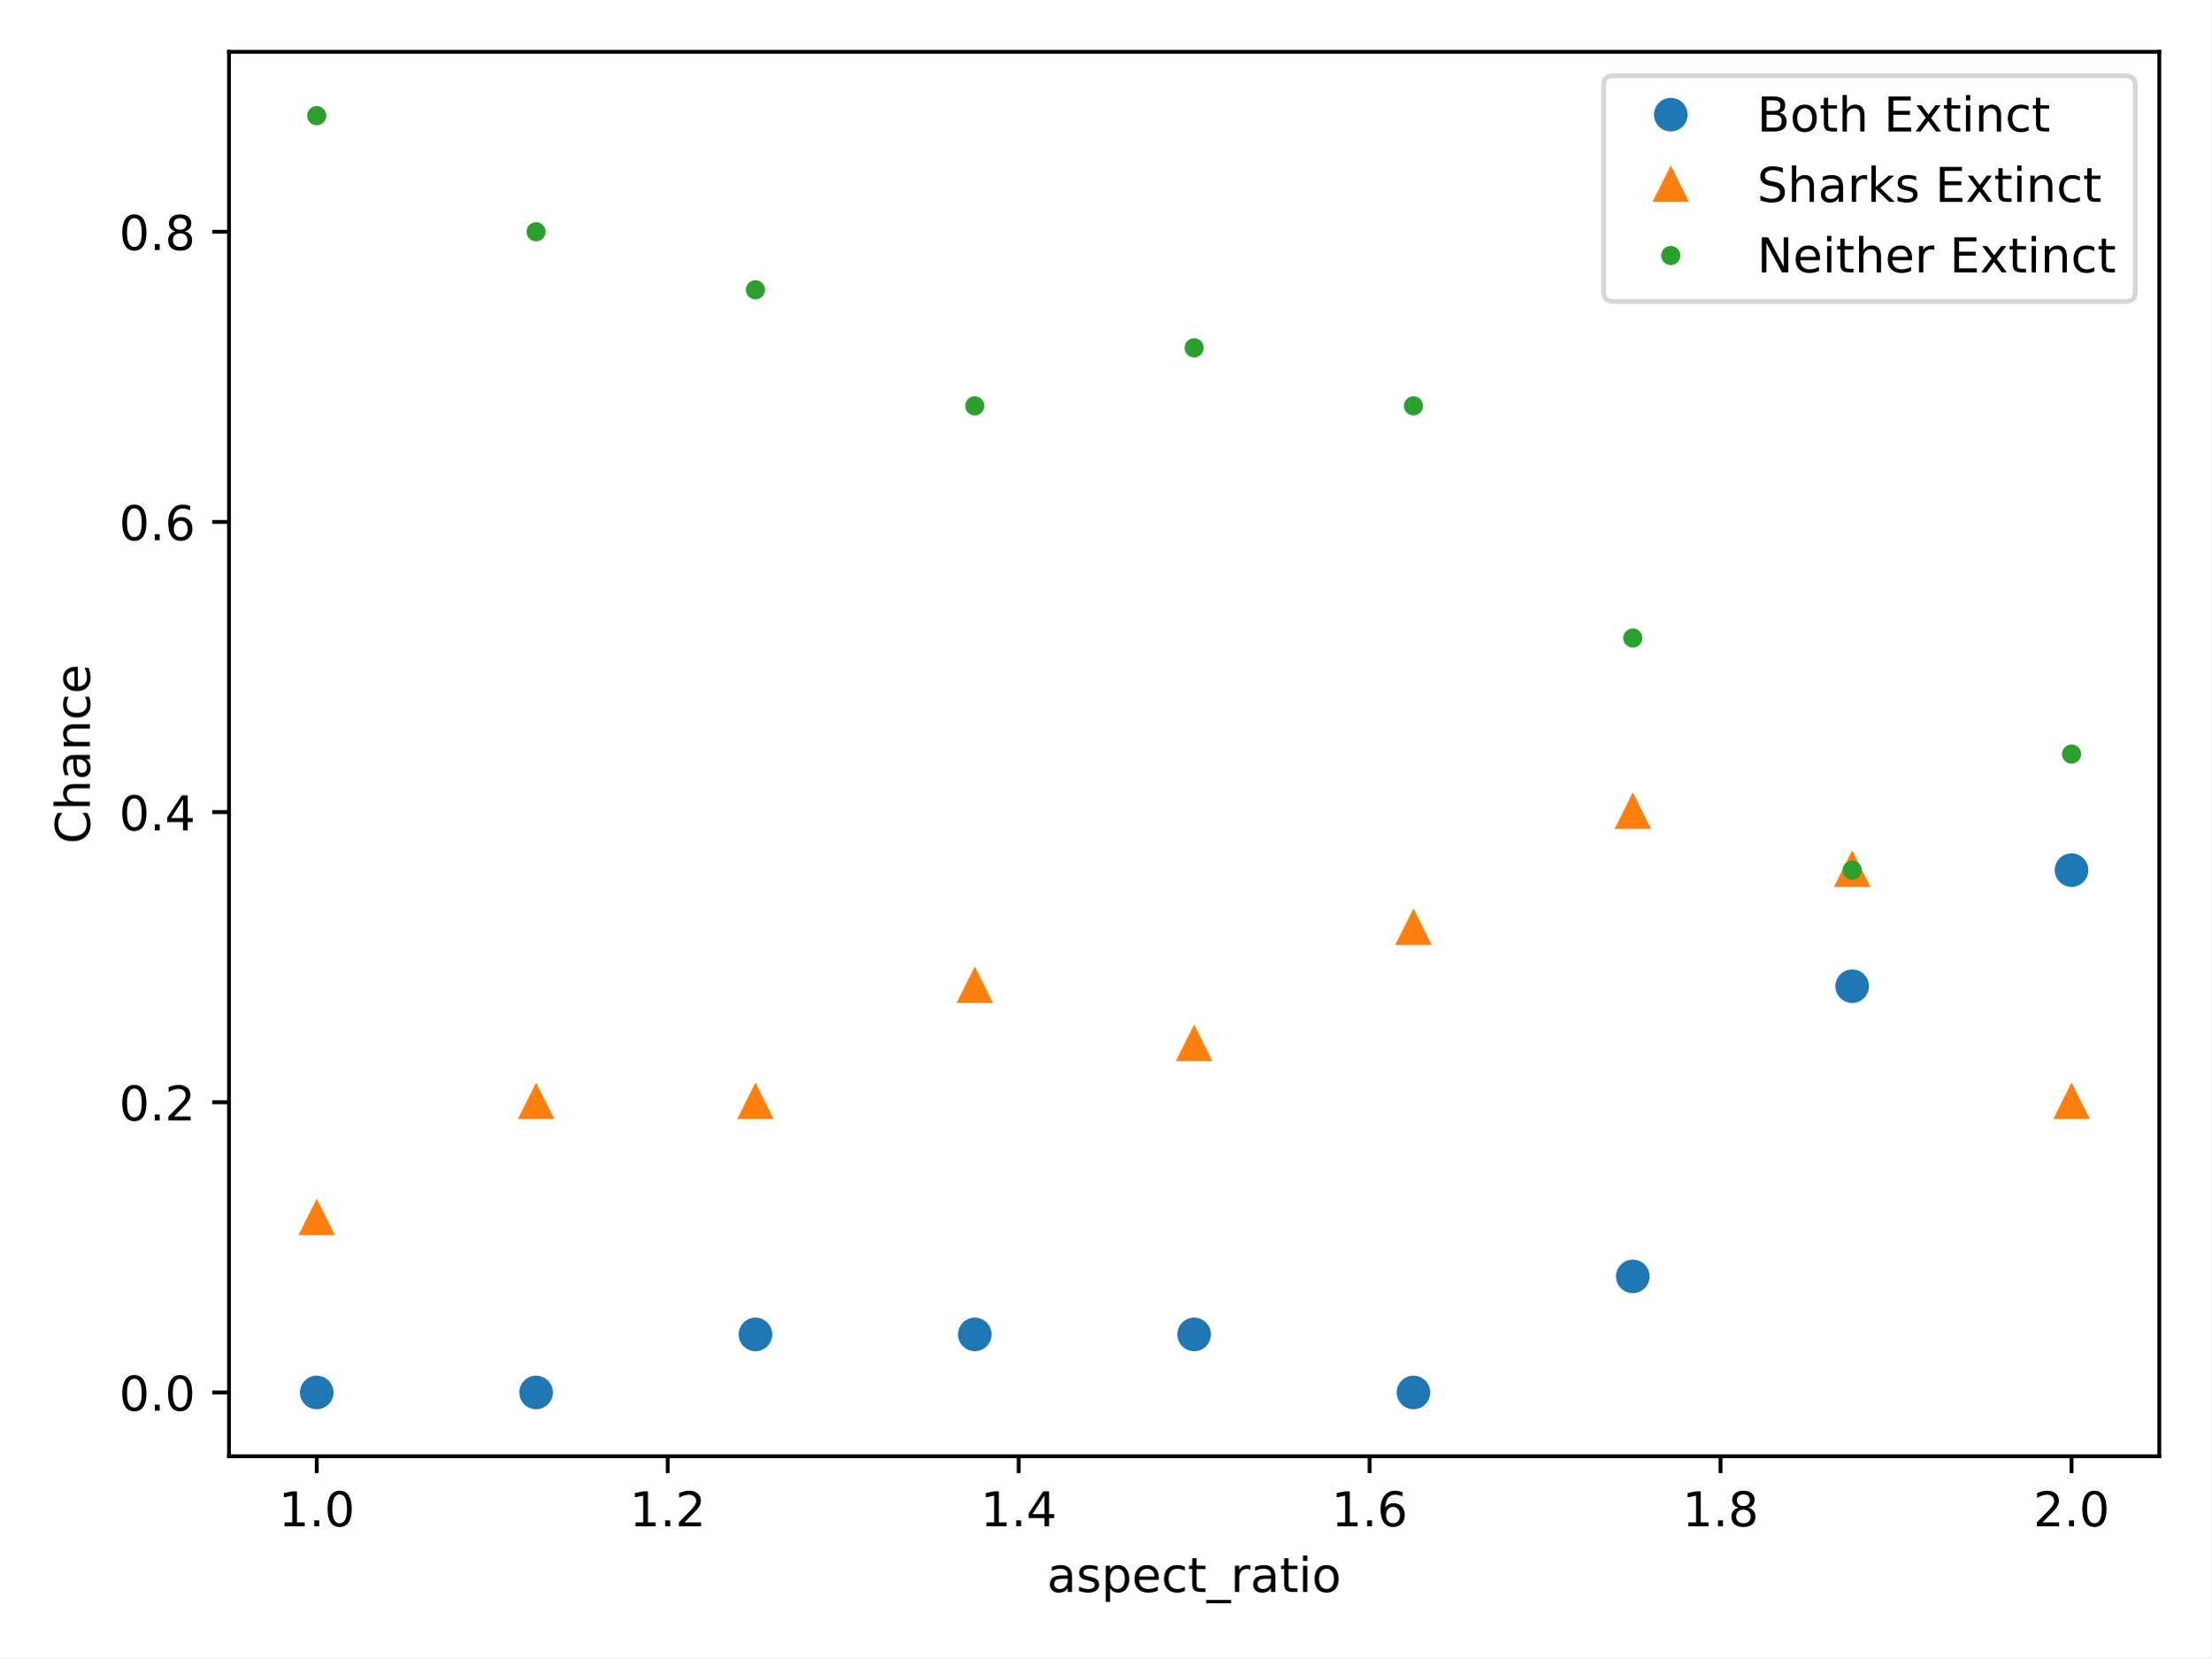
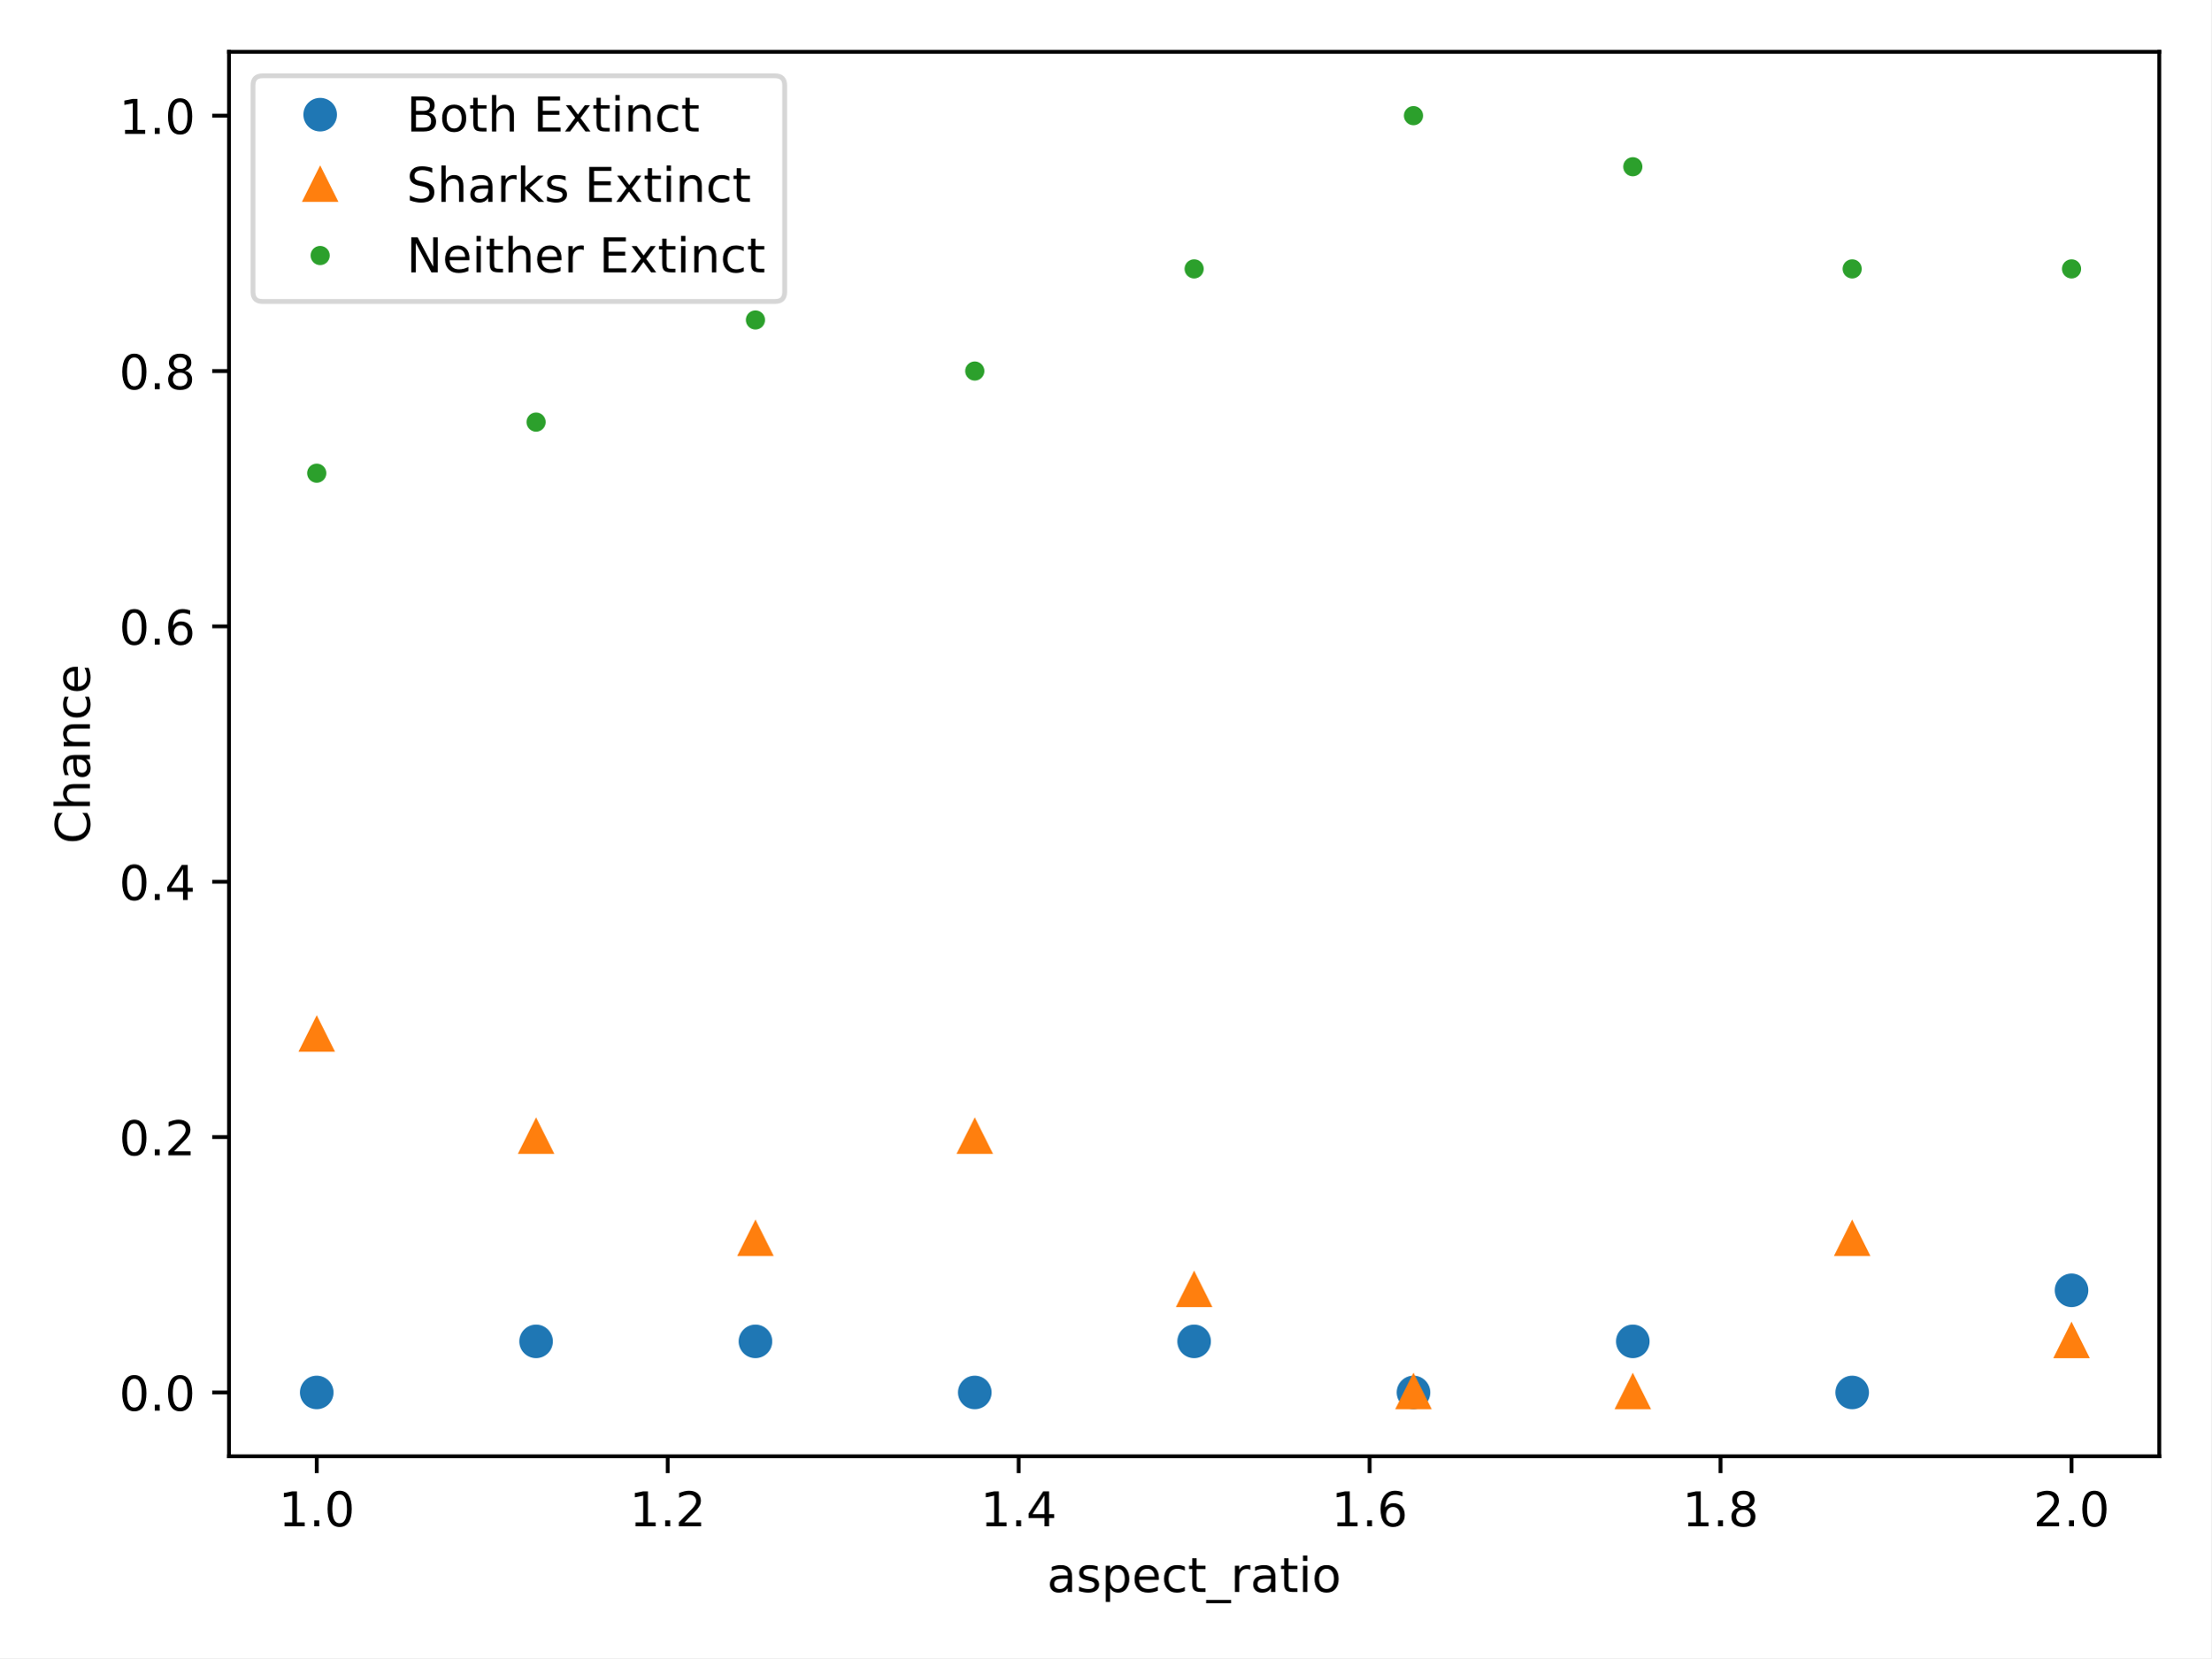
<svg xmlns="http://www.w3.org/2000/svg" xmlns:xlink="http://www.w3.org/1999/xlink" width="460.8pt" height="345.6pt" viewBox="0 0 460.8 345.6" version="1.1">
  <defs>
    <style type="text/css">*{stroke-linejoin: round; stroke-linecap: butt}</style>
  </defs>
  <g id="figure_1">
    <g id="patch_1">
      <path d="M 0 345.6  L 460.8 345.6  L 460.8 0  L 0 0  z " style="fill: #ffffff" />
    </g>
    <g id="axes_1">
      <g id="patch_2">
        <path d="M 47.72 303.539  L 450 303.539  L 450 10.8  L 47.72 10.8  z " style="fill: #ffffff" />
      </g>
      <g id="matplotlib.axis_1">
        <g id="xtick_1">
          <g id="line2d_1">
            <defs>
-               <path id="m1a5b34db6d" d="M 0 0  L 0 3.5  " style="stroke: #000000; stroke-width: 0.8" />
-             </defs>
-             <g>
-               <use xlink:href="#m1a5b34db6d" x="66.005" y="303.539" style="stroke: #000000; stroke-width: 0.8" />
+               <path id="m76701cc678" d="M 0 0  L 0 3.5  " style="stroke: #000000; stroke-width: 0.8" />
+             </defs>
+             <g>
+               <use xlink:href="#m76701cc678" x="66.005" y="303.539" style="stroke: #000000; stroke-width: 0.8" />
            </g>
          </g>
          <g id="text_1">
            <g transform="translate(58.05389 318.1372) scale(0.1 -0.1)">
              <defs>
                <path id="DejaVuSans-31" d="M 794 531  L 1825 531  L 1825 4091  L 703 3866  L 703 4441  L 1819 4666  L 2450 4666  L 2450 531  L 3481 531  L 3481 0  L 794 0  L 794 531  z " transform="scale(0.015625)" />
                <path id="DejaVuSans-2e" d="M 684 794  L 1344 794  L 1344 0  L 684 0  L 684 794  z " transform="scale(0.015625)" />
                <path id="DejaVuSans-30" d="M 2034 4250  Q 1547 4250 1301 3770  Q 1056 3291 1056 2328  Q 1056 1369 1301 889  Q 1547 409 2034 409  Q 2525 409 2770 889  Q 3016 1369 3016 2328  Q 3016 3291 2770 3770  Q 2525 4250 2034 4250  z M 2034 4750  Q 2819 4750 3233 4129  Q 3647 3509 3647 2328  Q 3647 1150 3233 529  Q 2819 -91 2034 -91  Q 1250 -91 836 529  Q 422 1150 422 2328  Q 422 3509 836 4129  Q 1250 4750 2034 4750  z " transform="scale(0.015625)" />
              </defs>
              <use xlink:href="#DejaVuSans-31" />
              <use xlink:href="#DejaVuSans-2e" transform="translate(63.62305 0)" />
              <use xlink:href="#DejaVuSans-30" transform="translate(95.41016 0)" />
            </g>
          </g>
        </g>
        <g id="xtick_2">
          <g id="line2d_2">
            <g>
-               <use xlink:href="#m1a5b34db6d" x="139.147" y="303.539" style="stroke: #000000; stroke-width: 0.8" />
+               <use xlink:href="#m76701cc678" x="139.147" y="303.539" style="stroke: #000000; stroke-width: 0.8" />
            </g>
          </g>
          <g id="text_2">
            <g transform="translate(131.1957 318.1372) scale(0.1 -0.1)">
              <defs>
                <path id="DejaVuSans-32" d="M 1228 531  L 3431 531  L 3431 0  L 469 0  L 469 531  Q 828 903 1448 1529  Q 2069 2156 2228 2338  Q 2531 2678 2651 2914  Q 2772 3150 2772 3378  Q 2772 3750 2511 3984  Q 2250 4219 1831 4219  Q 1534 4219 1204 4116  Q 875 4013 500 3803  L 500 4441  Q 881 4594 1212 4672  Q 1544 4750 1819 4750  Q 2544 4750 2975 4387  Q 3406 4025 3406 3419  Q 3406 3131 3298 2873  Q 3191 2616 2906 2266  Q 2828 2175 2409 1742  Q 1991 1309 1228 531  z " transform="scale(0.015625)" />
              </defs>
              <use xlink:href="#DejaVuSans-31" />
              <use xlink:href="#DejaVuSans-2e" transform="translate(63.62305 0)" />
              <use xlink:href="#DejaVuSans-32" transform="translate(95.41016 0)" />
            </g>
          </g>
        </g>
        <g id="xtick_3">
          <g id="line2d_3">
            <g>
-               <use xlink:href="#m1a5b34db6d" x="212.289" y="303.539" style="stroke: #000000; stroke-width: 0.8" />
+               <use xlink:href="#m76701cc678" x="212.289" y="303.539" style="stroke: #000000; stroke-width: 0.8" />
            </g>
          </g>
          <g id="text_3">
            <g transform="translate(204.3375 318.1372) scale(0.1 -0.1)">
              <defs>
                <path id="DejaVuSans-34" d="M 2419 4116  L 825 1625  L 2419 1625  L 2419 4116  z M 2253 4666  L 3047 4666  L 3047 1625  L 3713 1625  L 3713 1100  L 3047 1100  L 3047 0  L 2419 0  L 2419 1100  L 313 1100  L 313 1709  L 2253 4666  z " transform="scale(0.015625)" />
              </defs>
              <use xlink:href="#DejaVuSans-31" />
              <use xlink:href="#DejaVuSans-2e" transform="translate(63.62305 0)" />
              <use xlink:href="#DejaVuSans-34" transform="translate(95.41016 0)" />
            </g>
          </g>
        </g>
        <g id="xtick_4">
          <g id="line2d_4">
            <g>
-               <use xlink:href="#m1a5b34db6d" x="285.431" y="303.539" style="stroke: #000000; stroke-width: 0.8" />
+               <use xlink:href="#m76701cc678" x="285.431" y="303.539" style="stroke: #000000; stroke-width: 0.8" />
            </g>
          </g>
          <g id="text_4">
            <g transform="translate(277.4793 318.1372) scale(0.1 -0.1)">
              <defs>
                <path id="DejaVuSans-36" d="M 2113 2584  Q 1688 2584 1439 2293  Q 1191 2003 1191 1497  Q 1191 994 1439 701  Q 1688 409 2113 409  Q 2538 409 2786 701  Q 3034 994 3034 1497  Q 3034 2003 2786 2293  Q 2538 2584 2113 2584  z M 3366 4563  L 3366 3988  Q 3128 4100 2886 4159  Q 2644 4219 2406 4219  Q 1781 4219 1451 3797  Q 1122 3375 1075 2522  Q 1259 2794 1537 2939  Q 1816 3084 2150 3084  Q 2853 3084 3261 2657  Q 3669 2231 3669 1497  Q 3669 778 3244 343  Q 2819 -91 2113 -91  Q 1303 -91 875 529  Q 447 1150 447 2328  Q 447 3434 972 4092  Q 1497 4750 2381 4750  Q 2619 4750 2861 4703  Q 3103 4656 3366 4563  z " transform="scale(0.015625)" />
              </defs>
              <use xlink:href="#DejaVuSans-31" />
              <use xlink:href="#DejaVuSans-2e" transform="translate(63.62305 0)" />
              <use xlink:href="#DejaVuSans-36" transform="translate(95.41016 0)" />
            </g>
          </g>
        </g>
        <g id="xtick_5">
          <g id="line2d_5">
            <g>
-               <use xlink:href="#m1a5b34db6d" x="358.573" y="303.539" style="stroke: #000000; stroke-width: 0.8" />
+               <use xlink:href="#m76701cc678" x="358.573" y="303.539" style="stroke: #000000; stroke-width: 0.8" />
            </g>
          </g>
          <g id="text_5">
            <g transform="translate(350.6212 318.1372) scale(0.1 -0.1)">
              <defs>
                <path id="DejaVuSans-38" d="M 2034 2216  Q 1584 2216 1326 1975  Q 1069 1734 1069 1313  Q 1069 891 1326 650  Q 1584 409 2034 409  Q 2484 409 2743 651  Q 3003 894 3003 1313  Q 3003 1734 2745 1975  Q 2488 2216 2034 2216  z M 1403 2484  Q 997 2584 770 2862  Q 544 3141 544 3541  Q 544 4100 942 4425  Q 1341 4750 2034 4750  Q 2731 4750 3128 4425  Q 3525 4100 3525 3541  Q 3525 3141 3298 2862  Q 3072 2584 2669 2484  Q 3125 2378 3379 2068  Q 3634 1759 3634 1313  Q 3634 634 3220 271  Q 2806 -91 2034 -91  Q 1263 -91 848 271  Q 434 634 434 1313  Q 434 1759 690 2068  Q 947 2378 1403 2484  z M 1172 3481  Q 1172 3119 1398 2916  Q 1625 2713 2034 2713  Q 2441 2713 2670 2916  Q 2900 3119 2900 3481  Q 2900 3844 2670 4047  Q 2441 4250 2034 4250  Q 1625 4250 1398 4047  Q 1172 3844 1172 3481  z " transform="scale(0.015625)" />
              </defs>
              <use xlink:href="#DejaVuSans-31" />
              <use xlink:href="#DejaVuSans-2e" transform="translate(63.62305 0)" />
              <use xlink:href="#DejaVuSans-38" transform="translate(95.41016 0)" />
            </g>
          </g>
        </g>
        <g id="xtick_6">
          <g id="line2d_6">
            <g>
-               <use xlink:href="#m1a5b34db6d" x="431.715" y="303.539" style="stroke: #000000; stroke-width: 0.8" />
+               <use xlink:href="#m76701cc678" x="431.715" y="303.539" style="stroke: #000000; stroke-width: 0.8" />
            </g>
          </g>
          <g id="text_6">
            <g transform="translate(423.763 318.1372) scale(0.1 -0.1)">
              <use xlink:href="#DejaVuSans-32" />
              <use xlink:href="#DejaVuSans-2e" transform="translate(63.62305 0)" />
              <use xlink:href="#DejaVuSans-30" transform="translate(95.41016 0)" />
            </g>
          </g>
        </g>
        <g id="text_7">
          <g transform="translate(218.203 331.8153) scale(0.1 -0.1)">
            <defs>
              <path id="DejaVuSans-61" d="M 2194 1759  Q 1497 1759 1228 1600  Q 959 1441 959 1056  Q 959 750 1161 570  Q 1363 391 1709 391  Q 2188 391 2477 730  Q 2766 1069 2766 1631  L 2766 1759  L 2194 1759  z M 3341 1997  L 3341 0  L 2766 0  L 2766 531  Q 2569 213 2275 61  Q 1981 -91 1556 -91  Q 1019 -91 701 211  Q 384 513 384 1019  Q 384 1609 779 1909  Q 1175 2209 1959 2209  L 2766 2209  L 2766 2266  Q 2766 2663 2505 2880  Q 2244 3097 1772 3097  Q 1472 3097 1187 3025  Q 903 2953 641 2809  L 641 3341  Q 956 3463 1253 3523  Q 1550 3584 1831 3584  Q 2591 3584 2966 3190  Q 3341 2797 3341 1997  z " transform="scale(0.015625)" />
              <path id="DejaVuSans-73" d="M 2834 3397  L 2834 2853  Q 2591 2978 2328 3040  Q 2066 3103 1784 3103  Q 1356 3103 1142 2972  Q 928 2841 928 2578  Q 928 2378 1081 2264  Q 1234 2150 1697 2047  L 1894 2003  Q 2506 1872 2764 1633  Q 3022 1394 3022 966  Q 3022 478 2636 193  Q 2250 -91 1575 -91  Q 1294 -91 989 -36  Q 684 19 347 128  L 347 722  Q 666 556 975 473  Q 1284 391 1588 391  Q 1994 391 2212 530  Q 2431 669 2431 922  Q 2431 1156 2273 1281  Q 2116 1406 1581 1522  L 1381 1569  Q 847 1681 609 1914  Q 372 2147 372 2553  Q 372 3047 722 3315  Q 1072 3584 1716 3584  Q 2034 3584 2315 3537  Q 2597 3491 2834 3397  z " transform="scale(0.015625)" />
              <path id="DejaVuSans-70" d="M 1159 525  L 1159 -1331  L 581 -1331  L 581 3500  L 1159 3500  L 1159 2969  Q 1341 3281 1617 3432  Q 1894 3584 2278 3584  Q 2916 3584 3314 3078  Q 3713 2572 3713 1747  Q 3713 922 3314 415  Q 2916 -91 2278 -91  Q 1894 -91 1617 61  Q 1341 213 1159 525  z M 3116 1747  Q 3116 2381 2855 2742  Q 2594 3103 2138 3103  Q 1681 3103 1420 2742  Q 1159 2381 1159 1747  Q 1159 1113 1420 752  Q 1681 391 2138 391  Q 2594 391 2855 752  Q 3116 1113 3116 1747  z " transform="scale(0.015625)" />
              <path id="DejaVuSans-65" d="M 3597 1894  L 3597 1613  L 953 1613  Q 991 1019 1311 708  Q 1631 397 2203 397  Q 2534 397 2845 478  Q 3156 559 3463 722  L 3463 178  Q 3153 47 2828 -22  Q 2503 -91 2169 -91  Q 1331 -91 842 396  Q 353 884 353 1716  Q 353 2575 817 3079  Q 1281 3584 2069 3584  Q 2775 3584 3186 3129  Q 3597 2675 3597 1894  z M 3022 2063  Q 3016 2534 2758 2815  Q 2500 3097 2075 3097  Q 1594 3097 1305 2825  Q 1016 2553 972 2059  L 3022 2063  z " transform="scale(0.015625)" />
              <path id="DejaVuSans-63" d="M 3122 3366  L 3122 2828  Q 2878 2963 2633 3030  Q 2388 3097 2138 3097  Q 1578 3097 1268 2742  Q 959 2388 959 1747  Q 959 1106 1268 751  Q 1578 397 2138 397  Q 2388 397 2633 464  Q 2878 531 3122 666  L 3122 134  Q 2881 22 2623 -34  Q 2366 -91 2075 -91  Q 1284 -91 818 406  Q 353 903 353 1747  Q 353 2603 823 3093  Q 1294 3584 2113 3584  Q 2378 3584 2631 3529  Q 2884 3475 3122 3366  z " transform="scale(0.015625)" />
              <path id="DejaVuSans-74" d="M 1172 4494  L 1172 3500  L 2356 3500  L 2356 3053  L 1172 3053  L 1172 1153  Q 1172 725 1289 603  Q 1406 481 1766 481  L 2356 481  L 2356 0  L 1766 0  Q 1100 0 847 248  Q 594 497 594 1153  L 594 3053  L 172 3053  L 172 3500  L 594 3500  L 594 4494  L 1172 4494  z " transform="scale(0.015625)" />
              <path id="DejaVuSans-5f" d="M 3263 -1063  L 3263 -1509  L -63 -1509  L -63 -1063  L 3263 -1063  z " transform="scale(0.015625)" />
              <path id="DejaVuSans-72" d="M 2631 2963  Q 2534 3019 2420 3045  Q 2306 3072 2169 3072  Q 1681 3072 1420 2755  Q 1159 2438 1159 1844  L 1159 0  L 581 0  L 581 3500  L 1159 3500  L 1159 2956  Q 1341 3275 1631 3429  Q 1922 3584 2338 3584  Q 2397 3584 2469 3576  Q 2541 3569 2628 3553  L 2631 2963  z " transform="scale(0.015625)" />
              <path id="DejaVuSans-69" d="M 603 3500  L 1178 3500  L 1178 0  L 603 0  L 603 3500  z M 603 4863  L 1178 4863  L 1178 4134  L 603 4134  L 603 4863  z " transform="scale(0.015625)" />
              <path id="DejaVuSans-6f" d="M 1959 3097  Q 1497 3097 1228 2736  Q 959 2375 959 1747  Q 959 1119 1226 758  Q 1494 397 1959 397  Q 2419 397 2687 759  Q 2956 1122 2956 1747  Q 2956 2369 2687 2733  Q 2419 3097 1959 3097  z M 1959 3584  Q 2709 3584 3137 3096  Q 3566 2609 3566 1747  Q 3566 888 3137 398  Q 2709 -91 1959 -91  Q 1206 -91 779 398  Q 353 888 353 1747  Q 353 2609 779 3096  Q 1206 3584 1959 3584  z " transform="scale(0.015625)" />
            </defs>
            <use xlink:href="#DejaVuSans-61" />
            <use xlink:href="#DejaVuSans-73" transform="translate(61.2793 0)" />
            <use xlink:href="#DejaVuSans-70" transform="translate(113.3789 0)" />
            <use xlink:href="#DejaVuSans-65" transform="translate(176.8555 0)" />
            <use xlink:href="#DejaVuSans-63" transform="translate(238.3789 0)" />
            <use xlink:href="#DejaVuSans-74" transform="translate(293.3594 0)" />
            <use xlink:href="#DejaVuSans-5f" transform="translate(332.5684 0)" />
            <use xlink:href="#DejaVuSans-72" transform="translate(382.5684 0)" />
            <use xlink:href="#DejaVuSans-61" transform="translate(423.6816 0)" />
            <use xlink:href="#DejaVuSans-74" transform="translate(484.9609 0)" />
            <use xlink:href="#DejaVuSans-69" transform="translate(524.1699 0)" />
            <use xlink:href="#DejaVuSans-6f" transform="translate(551.9531 0)" />
          </g>
        </g>
      </g>
      <g id="matplotlib.axis_2">
        <g id="ytick_1">
          <g id="line2d_7">
            <defs>
-               <path id="m30289032f2" d="M 0 0  L -3.5 0  " style="stroke: #000000; stroke-width: 0.8" />
-             </defs>
-             <g>
-               <use xlink:href="#m30289032f2" x="47.72" y="290.232" style="stroke: #000000; stroke-width: 0.8" />
+               <path id="m591902632e" d="M 0 0  L -3.5 0  " style="stroke: #000000; stroke-width: 0.8" />
+             </defs>
+             <g>
+               <use xlink:href="#m591902632e" x="47.72" y="290.232" style="stroke: #000000; stroke-width: 0.8" />
            </g>
          </g>
          <g id="text_8">
            <g transform="translate(24.81687 294.0317) scale(0.1 -0.1)">
              <use xlink:href="#DejaVuSans-30" />
              <use xlink:href="#DejaVuSans-2e" transform="translate(63.62305 0)" />
              <use xlink:href="#DejaVuSans-30" transform="translate(95.41016 0)" />
            </g>
          </g>
        </g>
        <g id="ytick_2">
          <g id="line2d_8">
            <g>
-               <use xlink:href="#m30289032f2" x="47.72" y="229.749" style="stroke: #000000; stroke-width: 0.8" />
+               <use xlink:href="#m591902632e" x="47.72" y="237.007" style="stroke: #000000; stroke-width: 0.8" />
            </g>
          </g>
          <g id="text_9">
-             <g transform="translate(24.81687 233.5484) scale(0.1 -0.1)">
+             <g transform="translate(24.81687 240.8064) scale(0.1 -0.1)">
              <use xlink:href="#DejaVuSans-30" />
              <use xlink:href="#DejaVuSans-2e" transform="translate(63.62305 0)" />
              <use xlink:href="#DejaVuSans-32" transform="translate(95.41016 0)" />
            </g>
          </g>
        </g>
        <g id="ytick_3">
          <g id="line2d_9">
            <g>
-               <use xlink:href="#m30289032f2" x="47.72" y="169.266" style="stroke: #000000; stroke-width: 0.8" />
+               <use xlink:href="#m591902632e" x="47.72" y="183.782" style="stroke: #000000; stroke-width: 0.8" />
            </g>
          </g>
          <g id="text_10">
-             <g transform="translate(24.81687 173.0652) scale(0.1 -0.1)">
+             <g transform="translate(24.81687 187.5812) scale(0.1 -0.1)">
              <use xlink:href="#DejaVuSans-30" />
              <use xlink:href="#DejaVuSans-2e" transform="translate(63.62305 0)" />
              <use xlink:href="#DejaVuSans-34" transform="translate(95.41016 0)" />
            </g>
          </g>
        </g>
        <g id="ytick_4">
          <g id="line2d_10">
            <g>
-               <use xlink:href="#m30289032f2" x="47.72" y="108.783" style="stroke: #000000; stroke-width: 0.8" />
+               <use xlink:href="#m591902632e" x="47.72" y="130.557" style="stroke: #000000; stroke-width: 0.8" />
            </g>
          </g>
          <g id="text_11">
-             <g transform="translate(24.81687 112.582) scale(0.1 -0.1)">
+             <g transform="translate(24.81687 134.356) scale(0.1 -0.1)">
              <use xlink:href="#DejaVuSans-30" />
              <use xlink:href="#DejaVuSans-2e" transform="translate(63.62305 0)" />
              <use xlink:href="#DejaVuSans-36" transform="translate(95.41016 0)" />
            </g>
          </g>
        </g>
        <g id="ytick_5">
          <g id="line2d_11">
            <g>
-               <use xlink:href="#m30289032f2" x="47.72" y="48.3" style="stroke: #000000; stroke-width: 0.8" />
+               <use xlink:href="#m591902632e" x="47.72" y="77.332" style="stroke: #000000; stroke-width: 0.8" />
            </g>
          </g>
          <g id="text_12">
-             <g transform="translate(24.81687 52.09881) scale(0.1 -0.1)">
+             <g transform="translate(24.81687 81.13075) scale(0.1 -0.1)">
              <use xlink:href="#DejaVuSans-30" />
              <use xlink:href="#DejaVuSans-2e" transform="translate(63.62305 0)" />
              <use xlink:href="#DejaVuSans-38" transform="translate(95.41016 0)" />
            </g>
          </g>
        </g>
-         <g id="text_13">
+         <g id="ytick_6">
+           <g id="line2d_12">
+             <g>
+               <use xlink:href="#m591902632e" x="47.72" y="24.106" style="stroke: #000000; stroke-width: 0.8" />
+             </g>
+           </g>
+           <g id="text_13">
+             <g transform="translate(24.81687 27.90553) scale(0.1 -0.1)">
+               <use xlink:href="#DejaVuSans-31" />
+               <use xlink:href="#DejaVuSans-2e" transform="translate(63.62305 0)" />
+               <use xlink:href="#DejaVuSans-30" transform="translate(95.41016 0)" />
+             </g>
+           </g>
+         </g>
+         <g id="text_14">
          <g transform="translate(18.73719 175.8881) rotate(-90) scale(0.1 -0.1)">
            <defs>
              <path id="DejaVuSans-43" d="M 4122 4306  L 4122 3641  Q 3803 3938 3442 4084  Q 3081 4231 2675 4231  Q 1875 4231 1450 3742  Q 1025 3253 1025 2328  Q 1025 1406 1450 917  Q 1875 428 2675 428  Q 3081 428 3442 575  Q 3803 722 4122 1019  L 4122 359  Q 3791 134 3420 21  Q 3050 -91 2638 -91  Q 1578 -91 968 557  Q 359 1206 359 2328  Q 359 3453 968 4101  Q 1578 4750 2638 4750  Q 3056 4750 3426 4639  Q 3797 4528 4122 4306  z " transform="scale(0.015625)" />
              <path id="DejaVuSans-68" d="M 3513 2113  L 3513 0  L 2938 0  L 2938 2094  Q 2938 2591 2744 2837  Q 2550 3084 2163 3084  Q 1697 3084 1428 2787  Q 1159 2491 1159 1978  L 1159 0  L 581 0  L 581 4863  L 1159 4863  L 1159 2956  Q 1366 3272 1645 3428  Q 1925 3584 2291 3584  Q 2894 3584 3203 3211  Q 3513 2838 3513 2113  z " transform="scale(0.015625)" />
              <path id="DejaVuSans-6e" d="M 3513 2113  L 3513 0  L 2938 0  L 2938 2094  Q 2938 2591 2744 2837  Q 2550 3084 2163 3084  Q 1697 3084 1428 2787  Q 1159 2491 1159 1978  L 1159 0  L 581 0  L 581 3500  L 1159 3500  L 1159 2956  Q 1366 3272 1645 3428  Q 1925 3584 2291 3584  Q 2894 3584 3203 3211  Q 3513 2838 3513 2113  z " transform="scale(0.015625)" />
            </defs>
            <use xlink:href="#DejaVuSans-43" />
            <use xlink:href="#DejaVuSans-68" transform="translate(69.82422 0)" />
            <use xlink:href="#DejaVuSans-61" transform="translate(133.2031 0)" />
            <use xlink:href="#DejaVuSans-6e" transform="translate(194.4824 0)" />
            <use xlink:href="#DejaVuSans-63" transform="translate(257.8613 0)" />
            <use xlink:href="#DejaVuSans-65" transform="translate(312.8418 0)" />
          </g>
        </g>
      </g>
-       <g id="line2d_12">
-         <defs>
-           <path id="m488a7709ec" d="M 0 3  C 0.796 3 1.559 2.684 2.121 2.121  C 2.684 1.559 3 0.796 3 0  C 3 -0.796 2.684 -1.559 2.121 -2.121  C 1.559 -2.684 0.796 -3 0 -3  C -0.796 -3 -1.559 -2.684 -2.121 -2.121  C -2.684 -1.559 -3 -0.796 -3 0  C -3 0.796 -2.684 1.559 -2.121 2.121  C -1.559 2.684 -0.796 3 0 3  z " style="stroke: #1f77b4" />
-         </defs>
-         <g clip-path="url(#pb8d4a49fd9)">
-           <use xlink:href="#m488a7709ec" x="66.005" y="290.232" style="fill: #1f77b4; stroke: #1f77b4" />
-           <use xlink:href="#m488a7709ec" x="111.719" y="290.232" style="fill: #1f77b4; stroke: #1f77b4" />
-           <use xlink:href="#m488a7709ec" x="157.433" y="278.136" style="fill: #1f77b4; stroke: #1f77b4" />
-           <use xlink:href="#m488a7709ec" x="203.146" y="278.136" style="fill: #1f77b4; stroke: #1f77b4" />
-           <use xlink:href="#m488a7709ec" x="248.86" y="278.136" style="fill: #1f77b4; stroke: #1f77b4" />
-           <use xlink:href="#m488a7709ec" x="294.574" y="290.232" style="fill: #1f77b4; stroke: #1f77b4" />
-           <use xlink:href="#m488a7709ec" x="340.287" y="266.039" style="fill: #1f77b4; stroke: #1f77b4" />
-           <use xlink:href="#m488a7709ec" x="386.001" y="205.556" style="fill: #1f77b4; stroke: #1f77b4" />
-           <use xlink:href="#m488a7709ec" x="431.715" y="181.363" style="fill: #1f77b4; stroke: #1f77b4" />
-         </g>
-       </g>
      <g id="line2d_13">
        <defs>
-           <path id="mef3a8cb5e0" d="M 0 -3  L -3 3  L 3 3  z " style="stroke: #ff7f0e; stroke-linejoin: miter" />
+           <path id="m6a20c680df" d="M 0 3  C 0.796 3 1.559 2.684 2.121 2.121  C 2.684 1.559 3 0.796 3 0  C 3 -0.796 2.684 -1.559 2.121 -2.121  C 1.559 -2.684 0.796 -3 0 -3  C -0.796 -3 -1.559 -2.684 -2.121 -2.121  C -2.684 -1.559 -3 -0.796 -3 0  C -3 0.796 -2.684 1.559 -2.121 2.121  C -1.559 2.684 -0.796 3 0 3  z " style="stroke: #1f77b4" />
        </defs>
-         <g clip-path="url(#pb8d4a49fd9)">
-           <use xlink:href="#mef3a8cb5e0" x="66.005" y="253.943" style="fill: #ff7f0e; stroke: #ff7f0e; stroke-linejoin: miter" />
-           <use xlink:href="#mef3a8cb5e0" x="111.719" y="229.749" style="fill: #ff7f0e; stroke: #ff7f0e; stroke-linejoin: miter" />
-           <use xlink:href="#mef3a8cb5e0" x="157.433" y="229.749" style="fill: #ff7f0e; stroke: #ff7f0e; stroke-linejoin: miter" />
-           <use xlink:href="#mef3a8cb5e0" x="203.146" y="205.556" style="fill: #ff7f0e; stroke: #ff7f0e; stroke-linejoin: miter" />
-           <use xlink:href="#mef3a8cb5e0" x="248.86" y="217.653" style="fill: #ff7f0e; stroke: #ff7f0e; stroke-linejoin: miter" />
-           <use xlink:href="#mef3a8cb5e0" x="294.574" y="193.459" style="fill: #ff7f0e; stroke: #ff7f0e; stroke-linejoin: miter" />
-           <use xlink:href="#mef3a8cb5e0" x="340.287" y="169.266" style="fill: #ff7f0e; stroke: #ff7f0e; stroke-linejoin: miter" />
-           <use xlink:href="#mef3a8cb5e0" x="386.001" y="181.363" style="fill: #ff7f0e; stroke: #ff7f0e; stroke-linejoin: miter" />
-           <use xlink:href="#mef3a8cb5e0" x="431.715" y="229.749" style="fill: #ff7f0e; stroke: #ff7f0e; stroke-linejoin: miter" />
+         <g clip-path="url(#pa2625e058d)">
+           <use xlink:href="#m6a20c680df" x="66.005" y="290.232" style="fill: #1f77b4; stroke: #1f77b4" />
+           <use xlink:href="#m6a20c680df" x="111.719" y="279.587" style="fill: #1f77b4; stroke: #1f77b4" />
+           <use xlink:href="#m6a20c680df" x="157.433" y="279.587" style="fill: #1f77b4; stroke: #1f77b4" />
+           <use xlink:href="#m6a20c680df" x="203.146" y="290.232" style="fill: #1f77b4; stroke: #1f77b4" />
+           <use xlink:href="#m6a20c680df" x="248.86" y="279.587" style="fill: #1f77b4; stroke: #1f77b4" />
+           <use xlink:href="#m6a20c680df" x="294.574" y="290.232" style="fill: #1f77b4; stroke: #1f77b4" />
+           <use xlink:href="#m6a20c680df" x="340.287" y="279.587" style="fill: #1f77b4; stroke: #1f77b4" />
+           <use xlink:href="#m6a20c680df" x="386.001" y="290.232" style="fill: #1f77b4; stroke: #1f77b4" />
+           <use xlink:href="#m6a20c680df" x="431.715" y="268.942" style="fill: #1f77b4; stroke: #1f77b4" />
        </g>
      </g>
      <g id="line2d_14">
        <defs>
-           <path id="m56a3bf4379" d="M 0 1.5  C 0.398 1.5 0.779 1.342 1.061 1.061  C 1.342 0.779 1.5 0.398 1.5 0  C 1.5 -0.398 1.342 -0.779 1.061 -1.061  C 0.779 -1.342 0.398 -1.5 0 -1.5  C -0.398 -1.5 -0.779 -1.342 -1.061 -1.061  C -1.342 -0.779 -1.5 -0.398 -1.5 0  C -1.5 0.398 -1.342 0.779 -1.061 1.061  C -0.779 1.342 -0.398 1.5 0 1.5  z " style="stroke: #2ca02c" />
+           <path id="m92ee847790" d="M 0 -3  L -3 3  L 3 3  z " style="stroke: #ff7f0e; stroke-linejoin: miter" />
        </defs>
-         <g clip-path="url(#pb8d4a49fd9)">
-           <use xlink:href="#m56a3bf4379" x="66.005" y="24.106" style="fill: #2ca02c; stroke: #2ca02c" />
-           <use xlink:href="#m56a3bf4379" x="111.719" y="48.3" style="fill: #2ca02c; stroke: #2ca02c" />
-           <use xlink:href="#m56a3bf4379" x="157.433" y="60.396" style="fill: #2ca02c; stroke: #2ca02c" />
-           <use xlink:href="#m56a3bf4379" x="203.146" y="84.59" style="fill: #2ca02c; stroke: #2ca02c" />
-           <use xlink:href="#m56a3bf4379" x="248.86" y="72.493" style="fill: #2ca02c; stroke: #2ca02c" />
-           <use xlink:href="#m56a3bf4379" x="294.574" y="84.59" style="fill: #2ca02c; stroke: #2ca02c" />
-           <use xlink:href="#m56a3bf4379" x="340.287" y="132.976" style="fill: #2ca02c; stroke: #2ca02c" />
-           <use xlink:href="#m56a3bf4379" x="386.001" y="181.363" style="fill: #2ca02c; stroke: #2ca02c" />
-           <use xlink:href="#m56a3bf4379" x="431.715" y="157.169" style="fill: #2ca02c; stroke: #2ca02c" />
+         <g clip-path="url(#pa2625e058d)">
+           <use xlink:href="#m92ee847790" x="66.005" y="215.717" style="fill: #ff7f0e; stroke: #ff7f0e; stroke-linejoin: miter" />
+           <use xlink:href="#m92ee847790" x="111.719" y="237.007" style="fill: #ff7f0e; stroke: #ff7f0e; stroke-linejoin: miter" />
+           <use xlink:href="#m92ee847790" x="157.433" y="258.297" style="fill: #ff7f0e; stroke: #ff7f0e; stroke-linejoin: miter" />
+           <use xlink:href="#m92ee847790" x="203.146" y="237.007" style="fill: #ff7f0e; stroke: #ff7f0e; stroke-linejoin: miter" />
+           <use xlink:href="#m92ee847790" x="248.86" y="268.942" style="fill: #ff7f0e; stroke: #ff7f0e; stroke-linejoin: miter" />
+           <use xlink:href="#m92ee847790" x="294.574" y="290.232" style="fill: #ff7f0e; stroke: #ff7f0e; stroke-linejoin: miter" />
+           <use xlink:href="#m92ee847790" x="340.287" y="290.232" style="fill: #ff7f0e; stroke: #ff7f0e; stroke-linejoin: miter" />
+           <use xlink:href="#m92ee847790" x="386.001" y="258.297" style="fill: #ff7f0e; stroke: #ff7f0e; stroke-linejoin: miter" />
+           <use xlink:href="#m92ee847790" x="431.715" y="279.587" style="fill: #ff7f0e; stroke: #ff7f0e; stroke-linejoin: miter" />
+         </g>
+       </g>
+       <g id="line2d_15">
+         <defs>
+           <path id="me411565ea6" d="M 0 1.5  C 0.398 1.5 0.779 1.342 1.061 1.061  C 1.342 0.779 1.5 0.398 1.5 0  C 1.5 -0.398 1.342 -0.779 1.061 -1.061  C 0.779 -1.342 0.398 -1.5 0 -1.5  C -0.398 -1.5 -0.779 -1.342 -1.061 -1.061  C -1.342 -0.779 -1.5 -0.398 -1.5 0  C -1.5 0.398 -1.342 0.779 -1.061 1.061  C -0.779 1.342 -0.398 1.5 0 1.5  z " style="stroke: #2ca02c" />
+         </defs>
+         <g clip-path="url(#pa2625e058d)">
+           <use xlink:href="#me411565ea6" x="66.005" y="98.622" style="fill: #2ca02c; stroke: #2ca02c" />
+           <use xlink:href="#me411565ea6" x="111.719" y="87.977" style="fill: #2ca02c; stroke: #2ca02c" />
+           <use xlink:href="#me411565ea6" x="157.433" y="66.686" style="fill: #2ca02c; stroke: #2ca02c" />
+           <use xlink:href="#me411565ea6" x="203.146" y="77.332" style="fill: #2ca02c; stroke: #2ca02c" />
+           <use xlink:href="#me411565ea6" x="248.86" y="56.041" style="fill: #2ca02c; stroke: #2ca02c" />
+           <use xlink:href="#me411565ea6" x="294.574" y="24.106" style="fill: #2ca02c; stroke: #2ca02c" />
+           <use xlink:href="#me411565ea6" x="340.287" y="34.751" style="fill: #2ca02c; stroke: #2ca02c" />
+           <use xlink:href="#me411565ea6" x="386.001" y="56.041" style="fill: #2ca02c; stroke: #2ca02c" />
+           <use xlink:href="#me411565ea6" x="431.715" y="56.041" style="fill: #2ca02c; stroke: #2ca02c" />
        </g>
      </g>
      <g id="patch_3">
        <path d="M 47.72 303.539  L 47.72 10.8  " style="fill: none; stroke: #000000; stroke-width: 0.8; stroke-linejoin: miter; stroke-linecap: square" />
      </g>
      <g id="patch_4">
        <path d="M 450 303.539  L 450 10.8  " style="fill: none; stroke: #000000; stroke-width: 0.8; stroke-linejoin: miter; stroke-linecap: square" />
      </g>
      <g id="patch_5">
        <path d="M 47.72 303.539  L 450 303.539  " style="fill: none; stroke: #000000; stroke-width: 0.8; stroke-linejoin: miter; stroke-linecap: square" />
      </g>
      <g id="patch_6">
        <path d="M 47.72 10.8  L 450 10.8  " style="fill: none; stroke: #000000; stroke-width: 0.8; stroke-linejoin: miter; stroke-linecap: square" />
      </g>
      <g id="legend_1">
        <g id="patch_7">
-           <path d="M 336.195 62.834  L 443 62.834  Q 445 62.834 445 60.834  L 445 17.8  Q 445 15.8 443 15.8  L 336.195 15.8  Q 334.195 15.8 334.195 17.8  L 334.195 60.834  Q 334.195 62.834 336.195 62.834  z " style="fill: #ffffff; opacity: 0.8; stroke: #cccccc; stroke-linejoin: miter" />
-         </g>
-         <g id="line2d_15">
+           <path d="M 54.72 62.834  L 161.525 62.834  Q 163.525 62.834 163.525 60.834  L 163.525 17.8  Q 163.525 15.8 161.525 15.8  L 54.72 15.8  Q 52.72 15.8 52.72 17.8  L 52.72 60.834  Q 52.72 62.834 54.72 62.834  z " style="fill: #ffffff; opacity: 0.8; stroke: #cccccc; stroke-linejoin: miter" />
+         </g>
+         <g id="line2d_16">
          <g>
-             <use xlink:href="#m488a7709ec" x="348.195" y="23.898" style="fill: #1f77b4; stroke: #1f77b4" />
-           </g>
-         </g>
-         <g id="text_14">
-           <g transform="translate(366.1953 27.39844) scale(0.1 -0.1)">
+             <use xlink:href="#m6a20c680df" x="66.72" y="23.898" style="fill: #1f77b4; stroke: #1f77b4" />
+           </g>
+         </g>
+         <g id="text_15">
+           <g transform="translate(84.72 27.39844) scale(0.1 -0.1)">
            <defs>
              <path id="DejaVuSans-42" d="M 1259 2228  L 1259 519  L 2272 519  Q 2781 519 3026 730  Q 3272 941 3272 1375  Q 3272 1813 3026 2020  Q 2781 2228 2272 2228  L 1259 2228  z M 1259 4147  L 1259 2741  L 2194 2741  Q 2656 2741 2882 2914  Q 3109 3088 3109 3444  Q 3109 3797 2882 3972  Q 2656 4147 2194 4147  L 1259 4147  z M 628 4666  L 2241 4666  Q 2963 4666 3353 4366  Q 3744 4066 3744 3513  Q 3744 3084 3544 2831  Q 3344 2578 2956 2516  Q 3422 2416 3680 2098  Q 3938 1781 3938 1306  Q 3938 681 3513 340  Q 3088 0 2303 0  L 628 0  L 628 4666  z " transform="scale(0.015625)" />
              <path id="DejaVuSans-20" transform="scale(0.015625)" />
              <path id="DejaVuSans-45" d="M 628 4666  L 3578 4666  L 3578 4134  L 1259 4134  L 1259 2753  L 3481 2753  L 3481 2222  L 1259 2222  L 1259 531  L 3634 531  L 3634 0  L 628 0  L 628 4666  z " transform="scale(0.015625)" />
              <path id="DejaVuSans-78" d="M 3513 3500  L 2247 1797  L 3578 0  L 2900 0  L 1881 1375  L 863 0  L 184 0  L 1544 1831  L 300 3500  L 978 3500  L 1906 2253  L 2834 3500  L 3513 3500  z " transform="scale(0.015625)" />
            </defs>
            <use xlink:href="#DejaVuSans-42" />
            <use xlink:href="#DejaVuSans-6f" transform="translate(68.60352 0)" />
            <use xlink:href="#DejaVuSans-74" transform="translate(129.7852 0)" />
            <use xlink:href="#DejaVuSans-68" transform="translate(168.9941 0)" />
            <use xlink:href="#DejaVuSans-20" transform="translate(232.373 0)" />
            <use xlink:href="#DejaVuSans-45" transform="translate(264.1602 0)" />
            <use xlink:href="#DejaVuSans-78" transform="translate(327.3438 0)" />
            <use xlink:href="#DejaVuSans-74" transform="translate(386.5234 0)" />
            <use xlink:href="#DejaVuSans-69" transform="translate(425.7324 0)" />
            <use xlink:href="#DejaVuSans-6e" transform="translate(453.5156 0)" />
            <use xlink:href="#DejaVuSans-63" transform="translate(516.8945 0)" />
            <use xlink:href="#DejaVuSans-74" transform="translate(571.875 0)" />
          </g>
        </g>
-         <g id="line2d_16">
+         <g id="line2d_17">
          <g>
-             <use xlink:href="#mef3a8cb5e0" x="348.195" y="38.577" style="fill: #ff7f0e; stroke: #ff7f0e; stroke-linejoin: miter" />
-           </g>
-         </g>
-         <g id="text_15">
-           <g transform="translate(366.1953 42.07656) scale(0.1 -0.1)">
+             <use xlink:href="#m92ee847790" x="66.72" y="38.577" style="fill: #ff7f0e; stroke: #ff7f0e; stroke-linejoin: miter" />
+           </g>
+         </g>
+         <g id="text_16">
+           <g transform="translate(84.72 42.07656) scale(0.1 -0.1)">
            <defs>
              <path id="DejaVuSans-53" d="M 3425 4513  L 3425 3897  Q 3066 4069 2747 4153  Q 2428 4238 2131 4238  Q 1616 4238 1336 4038  Q 1056 3838 1056 3469  Q 1056 3159 1242 3001  Q 1428 2844 1947 2747  L 2328 2669  Q 3034 2534 3370 2195  Q 3706 1856 3706 1288  Q 3706 609 3251 259  Q 2797 -91 1919 -91  Q 1588 -91 1214 -16  Q 841 59 441 206  L 441 856  Q 825 641 1194 531  Q 1563 422 1919 422  Q 2459 422 2753 634  Q 3047 847 3047 1241  Q 3047 1584 2836 1778  Q 2625 1972 2144 2069  L 1759 2144  Q 1053 2284 737 2584  Q 422 2884 422 3419  Q 422 4038 858 4394  Q 1294 4750 2059 4750  Q 2388 4750 2728 4690  Q 3069 4631 3425 4513  z " transform="scale(0.015625)" />
              <path id="DejaVuSans-6b" d="M 581 4863  L 1159 4863  L 1159 1991  L 2875 3500  L 3609 3500  L 1753 1863  L 3688 0  L 2938 0  L 1159 1709  L 1159 0  L 581 0  L 581 4863  z " transform="scale(0.015625)" />
            </defs>
            <use xlink:href="#DejaVuSans-53" />
            <use xlink:href="#DejaVuSans-68" transform="translate(63.47656 0)" />
            <use xlink:href="#DejaVuSans-61" transform="translate(126.8555 0)" />
            <use xlink:href="#DejaVuSans-72" transform="translate(188.1348 0)" />
            <use xlink:href="#DejaVuSans-6b" transform="translate(229.248 0)" />
            <use xlink:href="#DejaVuSans-73" transform="translate(287.1582 0)" />
            <use xlink:href="#DejaVuSans-20" transform="translate(339.2578 0)" />
            <use xlink:href="#DejaVuSans-45" transform="translate(371.0449 0)" />
            <use xlink:href="#DejaVuSans-78" transform="translate(434.2285 0)" />
            <use xlink:href="#DejaVuSans-74" transform="translate(493.4082 0)" />
            <use xlink:href="#DejaVuSans-69" transform="translate(532.6172 0)" />
            <use xlink:href="#DejaVuSans-6e" transform="translate(560.4004 0)" />
            <use xlink:href="#DejaVuSans-63" transform="translate(623.7793 0)" />
            <use xlink:href="#DejaVuSans-74" transform="translate(678.7598 0)" />
          </g>
        </g>
-         <g id="line2d_17">
+         <g id="line2d_18">
          <g>
-             <use xlink:href="#m56a3bf4379" x="348.195" y="53.255" style="fill: #2ca02c; stroke: #2ca02c" />
-           </g>
-         </g>
-         <g id="text_16">
-           <g transform="translate(366.1953 56.75469) scale(0.1 -0.1)">
+             <use xlink:href="#me411565ea6" x="66.72" y="53.255" style="fill: #2ca02c; stroke: #2ca02c" />
+           </g>
+         </g>
+         <g id="text_17">
+           <g transform="translate(84.72 56.75469) scale(0.1 -0.1)">
            <defs>
              <path id="DejaVuSans-4e" d="M 628 4666  L 1478 4666  L 3547 763  L 3547 4666  L 4159 4666  L 4159 0  L 3309 0  L 1241 3903  L 1241 0  L 628 0  L 628 4666  z " transform="scale(0.015625)" />
            </defs>
            <use xlink:href="#DejaVuSans-4e" />
            <use xlink:href="#DejaVuSans-65" transform="translate(74.80469 0)" />
            <use xlink:href="#DejaVuSans-69" transform="translate(136.3281 0)" />
            <use xlink:href="#DejaVuSans-74" transform="translate(164.1113 0)" />
            <use xlink:href="#DejaVuSans-68" transform="translate(203.3203 0)" />
            <use xlink:href="#DejaVuSans-65" transform="translate(266.6992 0)" />
            <use xlink:href="#DejaVuSans-72" transform="translate(328.2227 0)" />
            <use xlink:href="#DejaVuSans-20" transform="translate(369.3359 0)" />
            <use xlink:href="#DejaVuSans-45" transform="translate(401.123 0)" />
            <use xlink:href="#DejaVuSans-78" transform="translate(464.3066 0)" />
            <use xlink:href="#DejaVuSans-74" transform="translate(523.4863 0)" />
            <use xlink:href="#DejaVuSans-69" transform="translate(562.6953 0)" />
            <use xlink:href="#DejaVuSans-6e" transform="translate(590.4785 0)" />
            <use xlink:href="#DejaVuSans-63" transform="translate(653.8574 0)" />
            <use xlink:href="#DejaVuSans-74" transform="translate(708.8379 0)" />
          </g>
        </g>
      </g>
    </g>
  </g>
  <defs>
-     <clipPath id="pb8d4a49fd9">
+     <clipPath id="pa2625e058d">
      <rect x="47.72" y="10.8" width="402.28" height="292.739" />
    </clipPath>
  </defs>
</svg>
